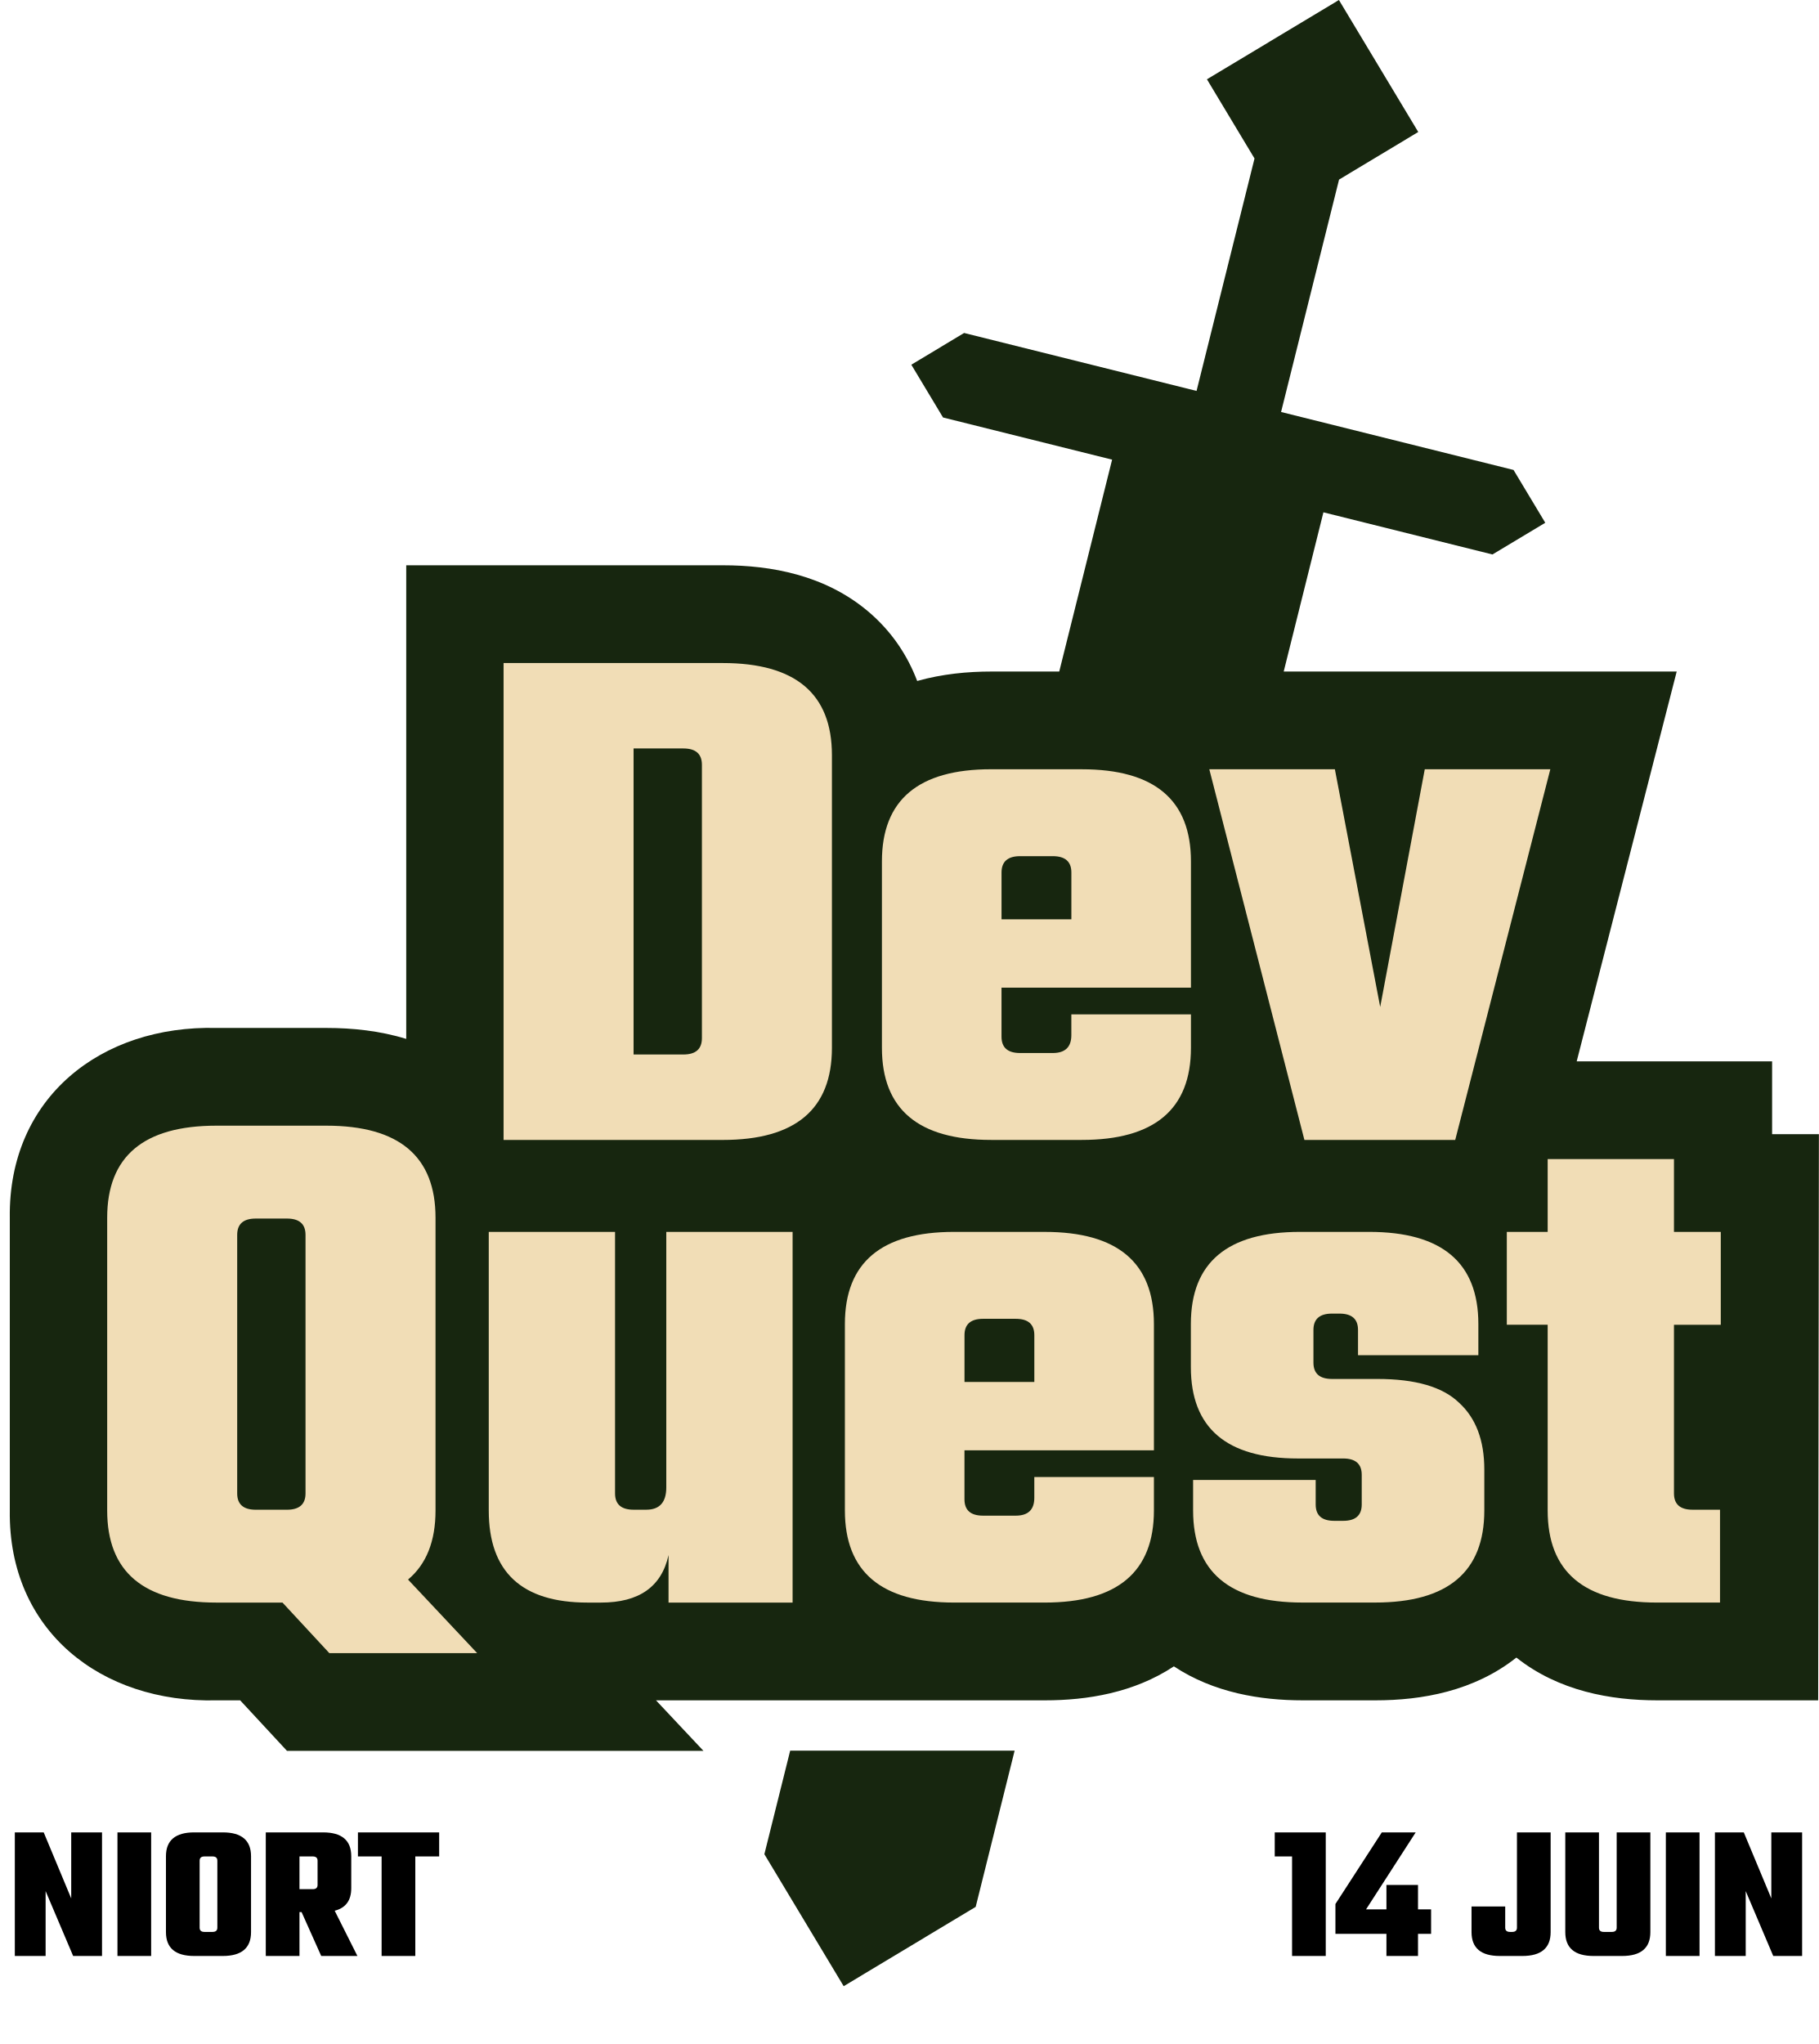
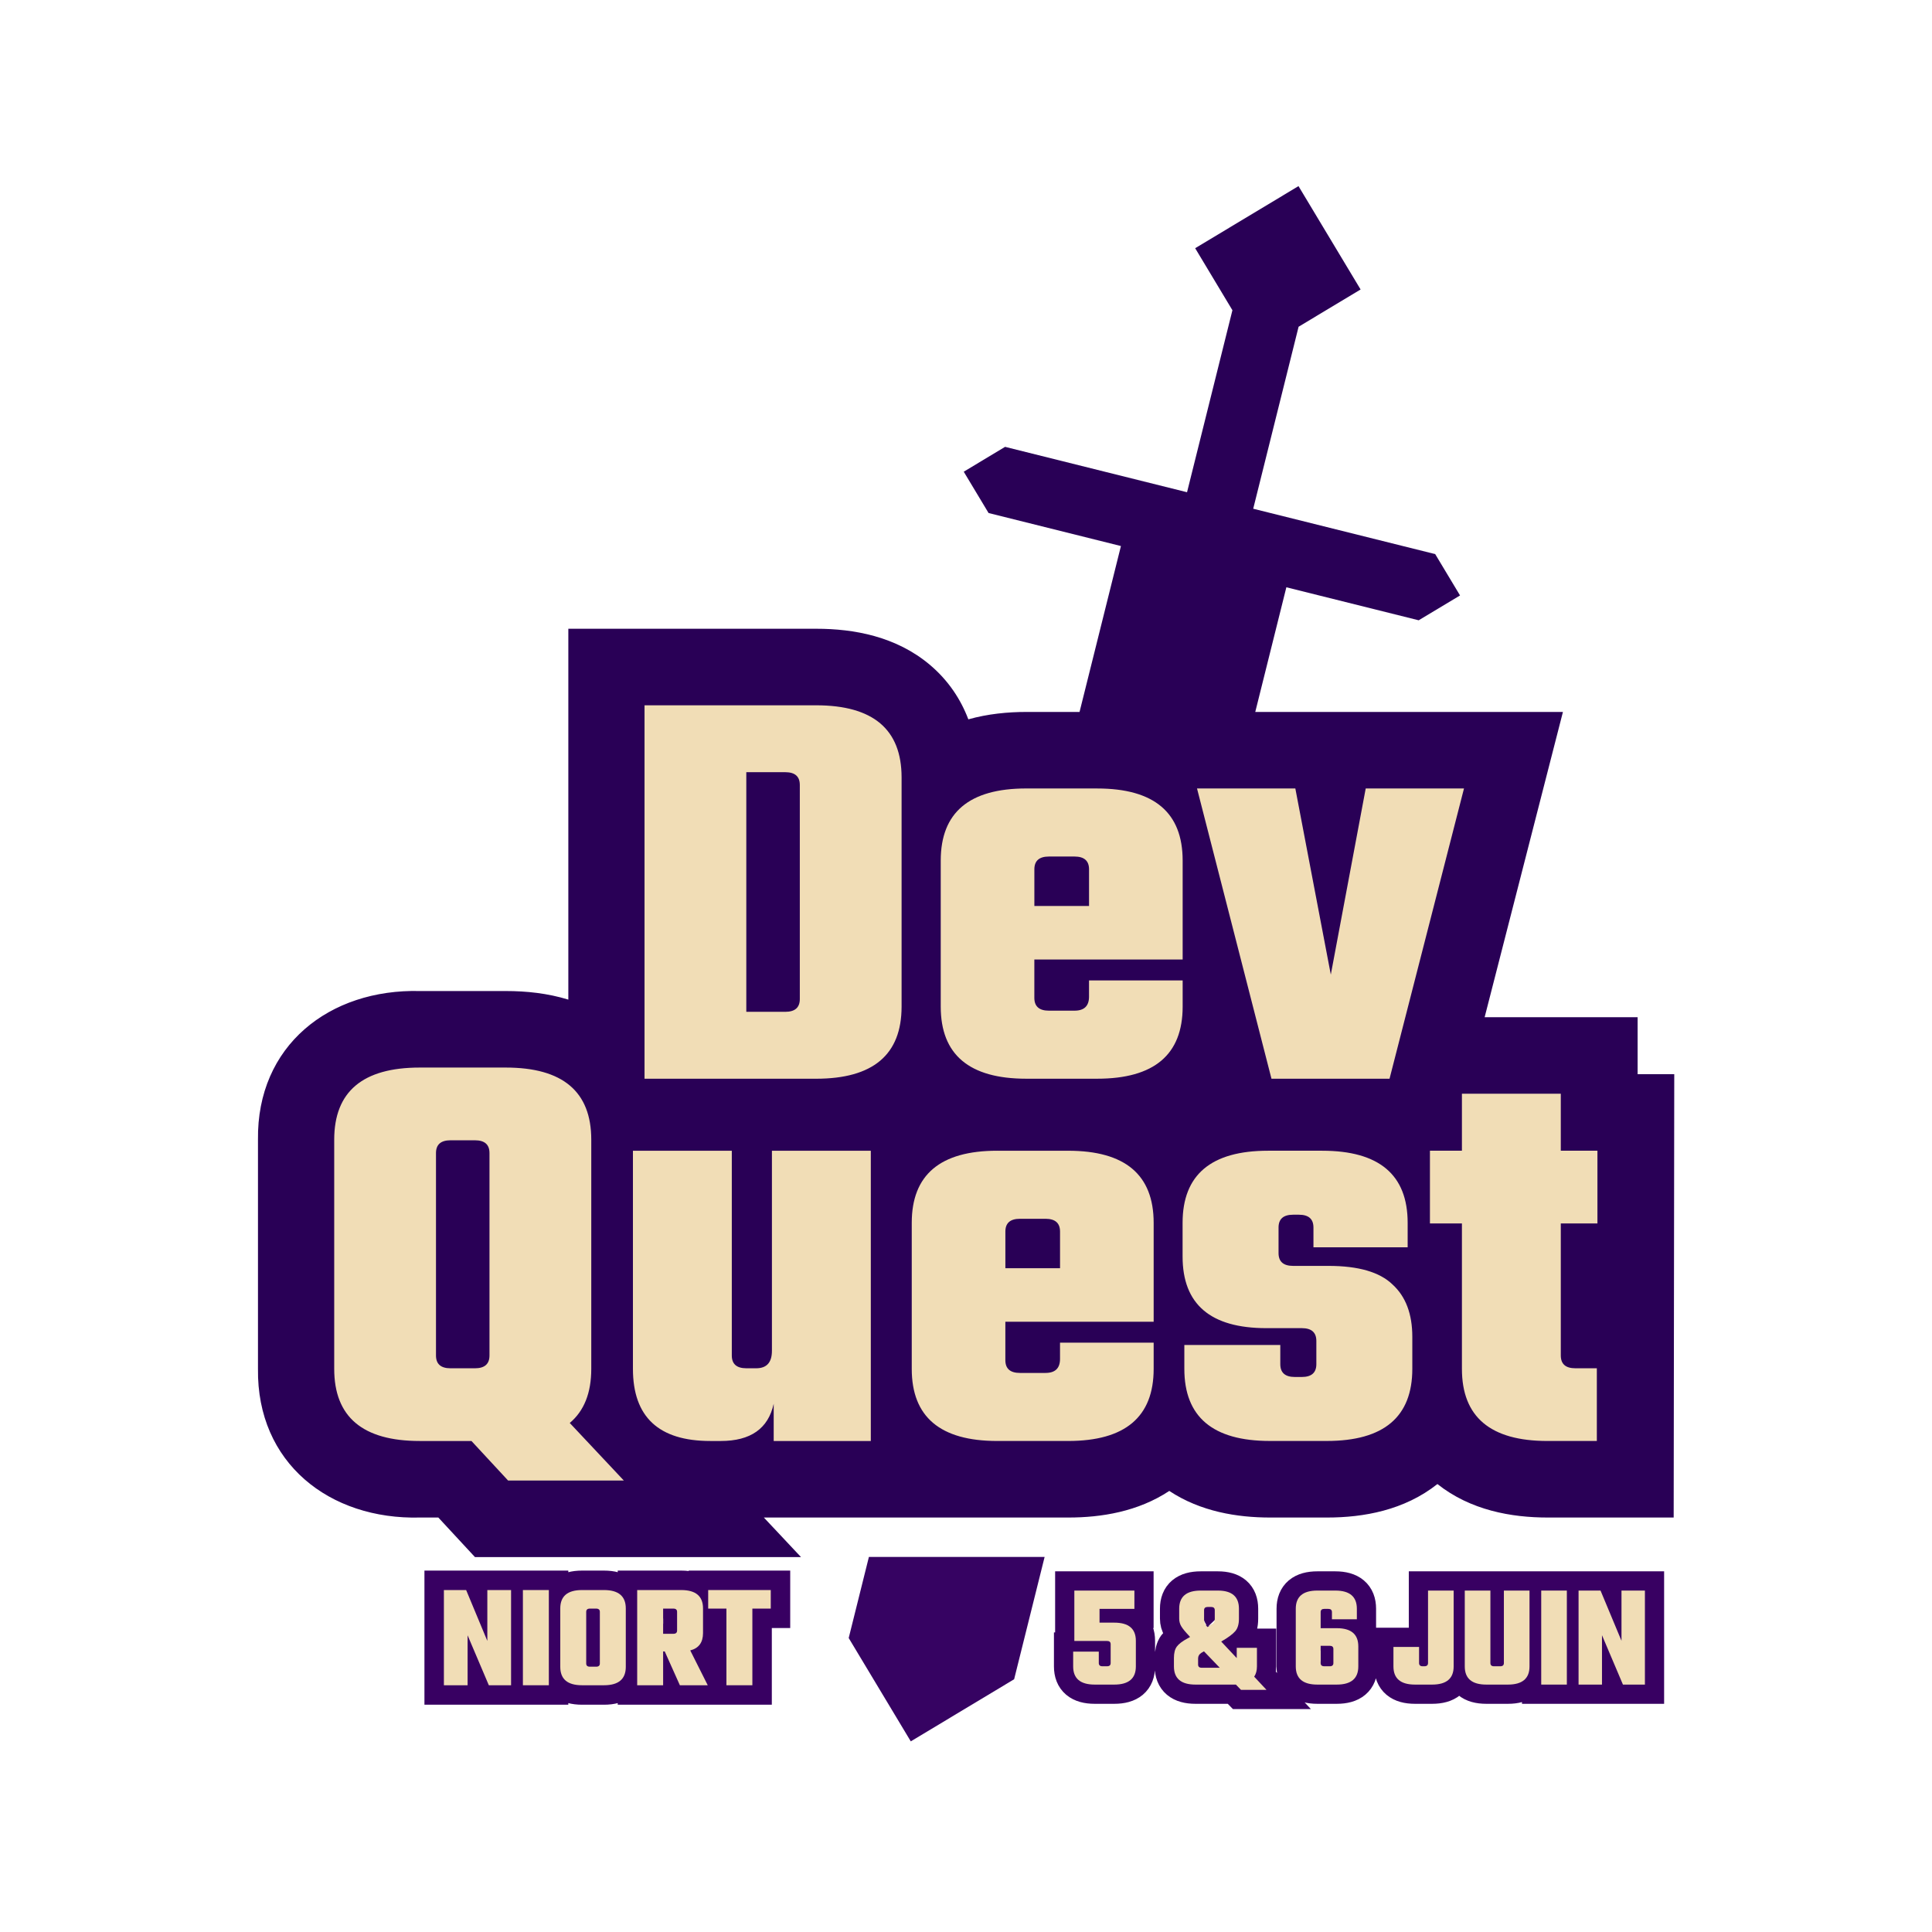
- <svg xmlns="http://www.w3.org/2000/svg" width="186" height="209" viewBox="0 0 186 209" fill="none">
-   <path d="M8.941 117.525L25.779 109.902L45.476 112.125L47.065 64.162H79.469L93.448 73.374H138.243L163.341 74.644L157.94 114.667H177.955L179.861 168.982L95.672 164.853L28.956 173.112L8.941 165.806V117.525Z" fill="#F1DDB6" />
-   <path d="M71.777 78.201V106.153C71.777 107.266 71.144 107.823 69.878 107.823H64.789V76.53H69.878C71.144 76.53 71.777 77.086 71.777 78.201Z" fill="#17260F" />
-   <path d="M109.558 94H102.416V89.214C102.416 88.101 103.049 87.544 104.315 87.544H107.658C108.924 87.544 109.558 88.099 109.558 89.214V94Z" fill="#17260F" />
-   <path d="M24.255 152.701V126.268C24.255 125.155 24.888 124.598 26.154 124.598H29.343C30.61 124.598 31.243 125.153 31.243 126.268V152.701C31.243 153.814 30.61 154.371 29.343 154.371H26.154C24.888 154.371 24.255 153.816 24.255 152.701Z" fill="#17260F" />
-   <path d="M105.77 141.305H98.629V136.519C98.629 135.407 99.262 134.849 100.528 134.849H103.871C105.137 134.849 105.77 135.404 105.77 136.519V141.305Z" fill="#17260F" />
-   <path fill-rule="evenodd" clip-rule="evenodd" d="M135.332 52.385L152.618 56.695L158.018 53.451L154.773 48.052L131.002 42.126L136.931 18.363L145.03 13.496L136.918 0L123.421 8.109L128.286 16.206L122.359 39.972L98.589 34.047L93.191 37.291L96.434 42.688L113.723 46.999L108.318 68.664H101.394C98.947 68.664 96.339 68.913 93.791 69.63C92.802 67.023 91.196 64.562 88.769 62.512C84.364 58.796 78.835 57.801 73.948 57.801H41.541V106.228C38.829 105.393 36.028 105.109 33.411 105.109H22.167C10.314 104.805 0.842 112.256 1.002 124.52V154.447C0.84 166.722 10.325 174.162 22.165 173.86H24.559L29.346 179.025H71.935L67.082 173.86H106.87C111.164 173.86 115.953 173.091 120.04 170.386C124.127 173.091 128.917 173.86 133.21 173.86H140.656C145.392 173.86 150.73 172.925 155.064 169.487C159.397 172.925 164.735 173.86 169.471 173.86H185.924L186 115.969H181.215V108.525H161.232L171.459 68.664H131.271L135.332 52.385ZM73.905 67.796H51.495V116.56H73.905C81.349 116.56 85.072 113.42 85.072 107.141V77.214C85.072 70.936 81.351 67.796 73.905 67.796ZM110.619 78.658H101.352V78.656C93.908 78.656 90.185 81.796 90.185 88.075V107.139C90.185 113.417 93.906 116.558 101.352 116.558H110.619C118.063 116.558 121.786 113.417 121.786 107.139V103.721H109.555V105.849C109.555 107.063 108.922 107.672 107.656 107.672H104.313C103.047 107.672 102.414 107.117 102.414 106.002V100.989H121.786V88.077C121.786 81.798 118.065 78.658 110.619 78.658ZM141.138 102.964L136.504 78.658H123.663L133.388 116.56H148.81L158.535 78.658H145.696L141.138 102.964ZM10.96 154.447C10.96 160.725 14.681 163.865 22.127 163.865H28.888L33.675 169.031H48.793L41.727 161.511C43.6 159.941 44.537 157.587 44.537 154.447V124.52C44.537 118.241 40.817 115.101 33.371 115.101H22.127C14.683 115.101 10.96 118.241 10.96 124.52V154.447ZM81.051 125.963H68.137L68.134 125.961V152.09C68.134 153.609 67.452 154.369 66.084 154.369H64.793C63.527 154.369 62.894 153.814 62.894 152.699V125.963H49.98V154.447C49.98 160.725 53.349 163.865 60.084 163.865H61.453C65.351 163.865 67.657 162.244 68.365 159.004V163.865H81.051V125.963ZM106.832 125.963H97.565V125.961C90.121 125.961 86.398 129.102 86.398 135.38V154.444C86.398 160.723 90.119 163.863 97.565 163.863H106.832C114.276 163.863 117.999 160.723 117.999 154.444V151.026H105.768V153.154C105.768 154.369 105.135 154.977 103.869 154.977H100.526C99.26 154.977 98.626 154.422 98.626 153.307V148.295H117.999V135.382C117.999 129.104 114.278 125.963 106.832 125.963ZM139.25 150.8V153.836C139.25 154.948 138.617 155.506 137.351 155.506H136.44C135.174 155.506 134.541 154.951 134.541 153.836V151.328H122.006V154.442C122.006 160.721 125.726 163.861 133.172 163.861H140.618C148.062 163.861 151.785 160.721 151.785 154.442V150.265C151.785 147.277 150.923 144.999 149.201 143.429C147.531 141.81 144.745 140.999 140.845 140.999H136.211C134.945 140.999 134.312 140.444 134.312 139.329V135.986C134.312 134.874 134.945 134.316 136.211 134.316H136.971C138.237 134.316 138.87 134.871 138.87 135.986V138.569H151.176V135.38C151.176 129.102 147.455 125.961 140.01 125.961H132.944C125.5 125.961 121.777 129.102 121.777 135.38V139.786C121.777 146.016 125.424 149.13 132.717 149.13H137.351C138.617 149.13 139.25 149.685 139.25 150.8ZM171.179 135.458H175.966V125.961H171.179V118.517H158.264V125.961H154.086V135.456H158.264V154.444C158.264 160.723 161.985 163.863 169.431 163.863H175.888V154.369H173.078C171.812 154.369 171.179 153.814 171.179 152.699V135.458Z" fill="#17260F" />
-   <path d="M80.803 179.005H96.87L96.87 179.006L96.87 179.005H103.756L99.773 194.978L99.773 194.978L99.773 194.978L86.274 203.089L78.164 189.592L80.803 179.005Z" fill="#17260F" />
-   <path d="M7.283 187.362H10.433V200H7.48L4.665 193.366V200H1.516V187.362H4.469L7.283 194.114V187.362ZM12.012 187.362H15.457V200H12.012V187.362ZM19.864 187.362H22.777C24.706 187.362 25.671 188.176 25.671 189.803V197.559C25.671 199.186 24.706 200 22.777 200H19.864C17.935 200 16.97 199.186 16.97 197.559V189.803C16.97 188.176 17.935 187.362 19.864 187.362ZM22.226 197.106V190.256C22.226 189.967 22.062 189.823 21.734 189.823H20.907C20.579 189.823 20.415 189.967 20.415 190.256V197.106C20.415 197.395 20.579 197.539 20.907 197.539H21.734C22.062 197.539 22.226 197.395 22.226 197.106ZM30.624 195.512V200H27.179V187.362H33.026C34.955 187.362 35.919 188.176 35.919 189.803V193.071C35.919 194.318 35.355 195.085 34.226 195.374L36.549 200H32.848L30.84 195.512H30.624ZM31.982 189.823H30.624V193.169H31.982C32.31 193.169 32.474 193.025 32.474 192.736V190.256C32.474 189.967 32.31 189.823 31.982 189.823ZM44.909 187.362V189.823H42.468V200H39.023V189.823H36.602V187.362H44.909Z" fill="black" />
-   <path d="M135.571 187.362V200H132.126V189.823H130.354V187.362H135.571ZM146.343 195.236V197.736H145.005V200H141.776V197.736H136.56V194.685L141.304 187.362H144.768L139.69 195.236H141.776V192.736H145.005V195.236H146.343ZM150.478 194.941H153.922V197.106C153.922 197.395 154.086 197.539 154.415 197.539H154.631C154.959 197.539 155.123 197.395 155.123 197.106V187.362H158.568V197.559C158.568 199.186 157.603 200 155.674 200H153.371C151.442 200 150.478 199.186 150.478 197.559V194.941ZM165.321 187.362H168.765V197.559C168.765 199.186 167.801 200 165.872 200H162.958C161.029 200 160.065 199.186 160.065 197.559V187.362H163.51V197.106C163.51 197.395 163.674 197.539 164.002 197.539H164.828C165.156 197.539 165.321 197.395 165.321 197.106V187.362ZM170.349 187.362H173.794V200H170.349V187.362ZM181.134 187.362H184.284V200H181.331L178.516 193.366V200H175.367V187.362H178.319L181.134 194.114V187.362Z" fill="black" />
+ <svg xmlns="http://www.w3.org/2000/svg" width="1024" zoomAndPan="magnify" viewBox="0 0 768 768" height="1024" preserveAspectRatio="xMidYMid meet" version="1.0">
+   <defs>
+     <g />
+     <clipPath id="a48565208d">
+       <path d="M 102 73.645 L 666 73.645 L 666 619 L 102 619 Z M 102 73.645 " clip-rule="nonzero" />
+     </clipPath>
+   </defs>
+   <path fill="#f1ddb6" d="M 126.715 432.352 L 177.957 409.148 L 237.898 415.918 L 242.73 269.91 L 341.348 269.91 L 383.887 297.949 L 520.207 297.949 L 596.586 301.816 L 580.152 423.652 L 641.062 423.652 L 646.859 588.996 L 390.652 576.426 L 187.625 601.566 L 126.715 579.328 Z M 126.715 432.352 " fill-opacity="1" fill-rule="nonzero" />
+   <path fill="#290056" d="M 317.938 312.039 L 317.938 397.133 C 317.938 400.52 316.008 402.215 312.156 402.215 L 296.668 402.215 L 296.668 306.957 L 312.156 306.957 C 316.008 306.957 317.938 308.648 317.938 312.039 Z M 317.938 312.039 " fill-opacity="1" fill-rule="nonzero" />
+   <path fill="#290056" d="M 432.91 360.137 L 411.176 360.137 L 411.176 345.566 C 411.176 342.18 413.105 340.484 416.957 340.484 L 427.133 340.484 C 430.98 340.484 432.91 342.172 432.91 345.566 Z M 432.91 360.137 " fill-opacity="1" fill-rule="nonzero" />
+   <path fill="#290056" d="M 173.312 538.832 L 173.312 458.363 C 173.312 454.977 175.238 453.281 179.094 453.281 L 188.801 453.281 C 192.652 453.281 194.578 454.969 194.578 458.363 L 194.578 538.832 C 194.578 542.219 192.652 543.914 188.801 543.914 L 179.094 543.914 C 175.238 543.914 173.312 542.227 173.312 538.832 Z M 173.312 538.832 " fill-opacity="1" fill-rule="nonzero" />
+   <path fill="#290056" d="M 421.383 504.141 L 399.652 504.141 L 399.652 489.57 C 399.652 486.184 401.578 484.488 405.43 484.488 L 415.605 484.488 C 419.457 484.488 421.383 486.18 421.383 489.57 Z M 421.383 504.141 " fill-opacity="1" fill-rule="nonzero" />
+   <g clip-path="url(#a48565208d)">
+     <path fill="#290056" d="M 511.348 233.453 L 563.953 246.574 L 580.387 236.699 L 570.512 220.262 L 498.172 202.227 L 516.211 129.883 L 540.859 115.07 L 516.172 73.984 L 475.098 98.668 L 489.906 123.32 L 471.867 195.668 L 399.531 177.629 L 383.102 187.508 L 392.973 203.934 L 445.586 217.059 L 429.137 283.008 L 408.066 283.008 C 400.617 283.008 392.684 283.766 384.93 285.949 C 381.922 278.012 377.031 270.523 369.645 264.281 C 356.238 252.973 339.414 249.941 324.543 249.941 L 225.922 249.941 L 225.922 397.363 C 217.668 394.82 209.141 393.953 201.18 393.953 L 166.961 393.953 C 130.887 393.027 102.062 415.711 102.551 453.043 L 102.551 544.145 C 102.059 581.512 130.922 604.164 166.953 603.242 L 174.242 603.242 L 188.809 618.969 L 318.418 618.969 L 303.645 603.242 L 424.73 603.242 C 437.797 603.242 452.375 600.902 464.812 592.668 C 477.25 600.902 491.824 603.242 504.891 603.242 L 527.551 603.242 C 541.965 603.242 558.207 600.395 571.395 589.93 C 584.586 600.395 600.828 603.242 615.238 603.242 L 665.312 603.242 L 665.543 427.016 L 650.98 427.016 L 650.98 404.352 L 590.168 404.352 L 621.289 283.008 L 498.988 283.008 Z M 324.414 280.367 L 256.211 280.367 L 256.211 428.812 L 324.414 428.812 C 347.066 428.812 358.395 419.254 358.395 400.141 L 358.395 309.039 C 358.395 289.926 347.07 280.367 324.414 280.367 Z M 436.141 313.434 L 407.938 313.434 L 407.938 313.426 C 385.285 313.426 373.957 322.984 373.957 342.098 L 373.957 400.137 C 373.957 419.246 385.281 428.805 407.938 428.805 L 436.141 428.805 C 458.793 428.805 470.125 419.246 470.125 400.137 L 470.125 389.73 L 432.902 389.73 L 432.902 396.207 C 432.902 399.906 430.977 401.758 427.125 401.758 L 416.949 401.758 C 413.098 401.758 411.168 400.066 411.168 396.672 L 411.168 381.414 L 470.125 381.414 L 470.125 342.105 C 470.125 322.992 458.801 313.434 436.141 313.434 Z M 529.016 387.422 L 514.918 313.434 L 475.836 313.434 L 505.43 428.812 L 552.363 428.812 L 581.961 313.434 L 542.891 313.434 Z M 132.855 544.145 C 132.855 563.258 144.176 572.816 166.836 572.816 L 187.414 572.816 L 201.98 588.543 L 247.992 588.543 L 226.488 565.652 C 232.188 560.871 235.039 553.707 235.039 544.145 L 235.039 453.043 C 235.039 433.93 223.715 424.371 201.055 424.371 L 166.836 424.371 C 144.184 424.371 132.855 433.93 132.855 453.043 Z M 346.16 457.438 L 306.855 457.438 L 306.852 457.43 L 306.852 536.973 C 306.852 541.598 304.773 543.91 300.609 543.91 L 296.684 543.91 C 292.828 543.91 290.902 542.219 290.902 538.824 L 290.902 457.438 L 251.602 457.438 L 251.602 544.145 C 251.602 563.258 261.855 572.816 282.352 572.816 L 286.516 572.816 C 298.379 572.816 305.398 567.883 307.555 558.02 L 307.555 572.816 L 346.16 572.816 Z M 424.617 457.438 L 396.41 457.438 L 396.41 457.43 C 373.758 457.43 362.434 466.992 362.434 486.105 L 362.434 544.141 C 362.434 563.25 373.754 572.812 396.41 572.812 L 424.617 572.812 C 447.27 572.812 458.598 563.25 458.598 544.141 L 458.598 533.734 L 421.375 533.734 L 421.375 540.211 C 421.375 543.91 419.453 545.762 415.598 545.762 L 405.426 545.762 C 401.57 545.762 399.645 544.07 399.645 540.676 L 399.645 525.418 L 458.598 525.418 L 458.598 486.113 C 458.598 466.996 447.273 457.438 424.617 457.438 Z M 523.27 533.047 L 523.27 542.285 C 523.27 545.672 521.344 547.371 517.492 547.371 L 514.719 547.371 C 510.867 547.371 508.938 545.68 508.938 542.285 L 508.938 534.652 L 470.793 534.652 L 470.793 544.133 C 470.793 563.242 482.113 572.805 504.773 572.805 L 527.434 572.805 C 550.086 572.805 561.418 563.242 561.418 544.133 L 561.418 531.418 C 561.418 522.324 558.797 515.383 553.555 510.605 C 548.473 505.68 539.992 503.211 528.125 503.211 L 514.023 503.211 C 510.168 503.211 508.242 501.52 508.242 498.125 L 508.242 487.949 C 508.242 484.562 510.168 482.867 514.023 482.867 L 516.336 482.867 C 520.188 482.867 522.117 484.555 522.117 487.949 L 522.117 495.812 L 559.566 495.812 L 559.566 486.105 C 559.566 466.992 548.242 457.43 525.582 457.43 L 504.078 457.43 C 481.426 457.43 470.098 466.992 470.098 486.105 L 470.098 499.52 C 470.098 518.48 481.195 527.961 503.391 527.961 L 517.492 527.961 C 521.344 527.961 523.27 529.652 523.27 533.047 Z M 620.441 486.34 L 635.004 486.34 L 635.004 457.43 L 620.441 457.43 L 620.441 434.77 L 581.137 434.77 L 581.137 457.43 L 568.422 457.43 L 568.422 486.336 L 581.137 486.336 L 581.137 544.141 C 581.137 563.25 592.461 572.812 615.117 572.812 L 634.77 572.812 L 634.77 543.91 L 626.219 543.91 C 622.363 543.91 620.441 542.219 620.441 538.824 Z M 620.441 486.34 " fill-opacity="1" fill-rule="evenodd" />
+   </g>
+   <path fill="#360362" d="M 345.402 618.906 L 415.254 618.906 L 403.133 667.531 L 362.051 692.219 L 337.371 651.137 Z M 345.402 618.906 " fill-opacity="1" fill-rule="nonzero" />
+   <path stroke-linecap="butt" transform="matrix(1.11077, 0, 0, 1.11077, 174.0794, 615.485)" fill="none" stroke-linejoin="miter" d="M 17.684 14.931 L 26.17 14.931 L 26.17 49.001 L 18.215 49.001 L 10.626 31.122 L 10.626 49.001 L 2.141 49.001 L 2.141 14.931 L 10.095 14.931 L 17.684 33.13 Z M 30.415 14.931 L 39.702 14.931 L 39.702 49.001 L 30.415 49.001 Z M 51.585 14.931 L 59.435 14.931 C 64.632 14.931 67.231 17.126 67.231 21.511 L 67.231 42.418 C 67.231 46.807 64.632 49.001 59.435 49.001 L 51.585 49.001 C 46.384 49.001 43.785 46.807 43.785 42.418 L 43.785 21.511 C 43.785 17.126 46.384 14.931 51.585 14.931 Z M 57.944 41.201 L 57.944 22.728 C 57.944 21.951 57.504 21.564 56.625 21.564 L 54.395 21.564 C 53.506 21.564 53.062 21.951 53.062 22.728 L 53.062 41.201 C 53.062 41.978 53.506 42.369 54.395 42.369 L 56.625 42.369 C 57.504 42.369 57.944 41.978 57.944 41.201 Z M 80.602 36.9 L 80.602 49.001 L 71.314 49.001 L 71.314 14.931 L 87.065 14.931 C 92.263 14.931 94.865 17.126 94.865 21.511 L 94.865 30.32 C 94.865 33.679 93.343 35.747 90.304 36.524 L 96.575 49.001 L 86.587 49.001 L 81.185 36.9 Z M 84.256 21.564 L 80.602 21.564 L 80.602 30.591 L 84.256 30.591 C 85.145 30.591 85.588 30.204 85.588 29.427 L 85.588 22.728 C 85.588 21.951 85.145 21.564 84.256 21.564 Z M 119.113 14.931 L 119.113 21.564 L 112.53 21.564 L 112.53 49.001 L 103.242 49.001 L 103.242 21.564 L 96.715 21.564 L 96.715 14.931 Z M 119.113 14.931 " stroke="#380062" stroke-width="13.93" stroke-opacity="1" stroke-miterlimit="4" />
+   <g fill="#f1ddb6" fill-opacity="1">
+     <g transform="translate(174.0967, 669.9127)">
+       <g>
+         <path d="M 19.625 -37.844 L 29.062 -37.844 L 29.062 0 L 20.219 0 L 11.781 -19.859 L 11.781 0 L 2.359 0 L 2.359 -37.844 L 11.203 -37.844 L 19.625 -17.625 Z M 19.625 -37.844 " />
+       </g>
+     </g>
+   </g>
+   <g fill="#f1ddb6" fill-opacity="1">
+     <g transform="translate(205.5027, 669.9127)">
+       <g>
+         <path d="M 2.359 -37.844 L 12.672 -37.844 L 12.672 0 L 2.359 0 Z M 2.359 -37.844 " />
+       </g>
+     </g>
+   </g>
+   <g fill="#f1ddb6" fill-opacity="1">
+     <g transform="translate(220.5281, 669.9127)">
+       <g>
+         <path d="M 10.844 -37.844 L 19.562 -37.844 C 25.344 -37.844 28.234 -35.406 28.234 -30.531 L 28.234 -7.312 C 28.234 -2.438 25.344 0 19.562 0 L 10.844 0 C 5.07 0 2.188 -2.438 2.188 -7.312 L 2.188 -30.531 C 2.188 -35.406 5.07 -37.844 10.844 -37.844 Z M 17.922 -8.656 L 17.922 -29.172 C 17.922 -30.035 17.426 -30.469 16.438 -30.469 L 13.969 -30.469 C 12.988 -30.469 12.5 -30.035 12.5 -29.172 L 12.5 -8.656 C 12.5 -7.801 12.988 -7.375 13.969 -7.375 L 16.438 -7.375 C 17.426 -7.375 17.922 -7.801 17.922 -8.656 Z M 17.922 -8.656 " />
+       </g>
+     </g>
+   </g>
+   <g fill="#f1ddb6" fill-opacity="1">
+     <g transform="translate(250.9323, 669.9127)">
+       <g>
+         <path d="M 12.672 -13.438 L 12.672 0 L 2.359 0 L 2.359 -37.844 L 19.859 -37.844 C 25.641 -37.844 28.531 -35.406 28.531 -30.531 L 28.531 -20.75 C 28.531 -17.008 26.836 -14.707 23.453 -13.844 L 30.406 0 L 19.328 0 L 13.312 -13.438 Z M 16.734 -30.469 L 12.672 -30.469 L 12.672 -20.453 L 16.734 -20.453 C 17.723 -20.453 18.219 -20.883 18.219 -21.75 L 18.219 -29.172 C 18.219 -30.035 17.723 -30.469 16.734 -30.469 Z M 16.734 -30.469 " />
+       </g>
+     </g>
+   </g>
+   <g fill="#f1ddb6" fill-opacity="1">
+     <g transform="translate(281.2187, 669.9127)">
+       <g>
+         <path d="M 25.172 -37.844 L 25.172 -30.469 L 17.859 -30.469 L 17.859 0 L 7.547 0 L 7.547 -30.469 L 0.297 -30.469 L 0.297 -37.844 Z M 25.172 -37.844 " />
+       </g>
+     </g>
+   </g>
+   <g fill="#f1ddb6" fill-opacity="1">
+     <g transform="translate(306.6776, 669.9127)">
+       <g />
+     </g>
+   </g>
+   <path stroke-linecap="butt" transform="matrix(0.651716, 0, 0, 0.651716, 424.2703, 615.5575)" fill="none" stroke-linejoin="miter" d="M 19.653 45.207 L 28.679 45.207 C 37.43 45.207 41.806 48.899 41.806 56.283 L 41.806 71.921 C 41.806 79.306 37.43 82.998 28.679 82.998 L 16.704 82.998 C 7.953 82.998 3.577 79.306 3.577 71.921 L 3.577 62.895 L 19.215 62.895 L 19.215 69.871 C 19.215 71.178 19.958 71.831 21.439 71.831 L 24.208 71.831 C 25.688 71.831 26.432 71.178 26.432 69.871 L 26.432 58.357 C 26.432 57.033 25.688 56.373 24.208 56.373 L 4.296 56.373 L 4.296 25.643 L 40.913 25.643 L 40.913 36.81 L 19.653 36.81 Z M 102.804 82.998 L 78.164 82.998 C 69.407 82.998 65.032 79.306 65.032 71.921 L 65.032 66.755 C 65.032 63.77 65.613 61.48 66.776 59.88 C 67.939 58.267 70.156 56.565 73.429 54.779 L 74.849 53.97 L 74.496 53.514 C 72.116 51.015 70.474 49.037 69.569 47.58 C 68.682 46.13 68.238 44.536 68.238 42.803 L 68.238 36.72 C 68.238 29.335 72.614 25.643 81.371 25.643 L 91.836 25.643 C 100.413 25.643 104.704 29.335 104.704 36.72 L 104.704 42.803 C 104.704 46.076 103.985 48.575 102.547 50.308 C 100.946 52.214 98.057 54.359 93.886 56.739 L 103.35 66.838 L 103.35 60.581 L 115.673 60.581 L 115.673 71.921 C 115.673 74.421 115.11 76.506 113.971 78.179 L 121.499 86.204 L 105.945 86.204 Z M 83.438 37.613 L 83.438 43.415 C 83.438 44.973 84.122 46.46 85.488 47.886 C 87.221 46.945 88.395 46.172 89.025 45.578 C 89.648 44.979 89.96 44.146 89.96 43.067 L 89.96 37.613 C 89.96 36.306 89.211 35.653 87.712 35.653 L 85.662 35.653 C 84.182 35.653 83.438 36.306 83.438 37.613 Z M 82 72.73 L 92.993 72.73 L 83.355 62.715 L 81.826 63.614 C 80.46 64.453 79.776 65.592 79.776 67.012 L 79.776 70.764 C 79.776 72.071 80.52 72.73 82 72.73 Z M 154.543 48.605 L 164.355 48.605 C 173.124 48.605 177.505 52.298 177.505 59.688 L 177.505 71.921 C 177.505 79.306 173.124 82.998 164.355 82.998 L 152.493 82.998 C 143.736 82.998 139.361 79.306 139.361 71.921 L 139.361 36.72 C 139.361 29.335 143.736 25.643 152.493 25.643 L 163.462 25.643 C 172.231 25.643 176.612 29.335 176.612 36.72 L 176.612 43.157 L 161.412 43.157 L 161.412 38.77 C 161.412 37.463 160.669 36.81 159.188 36.81 L 156.767 36.81 C 155.28 36.81 154.543 37.463 154.543 38.77 Z M 162.305 69.871 L 162.305 61.3 C 162.305 59.994 161.562 59.334 160.081 59.334 L 154.543 59.334 L 154.543 69.871 C 154.543 71.178 155.28 71.831 156.767 71.831 L 160.081 71.831 C 161.562 71.831 162.305 71.178 162.305 69.871 Z M 198.933 60.035 L 214.571 60.035 L 214.571 69.871 C 214.571 71.178 215.314 71.831 216.794 71.831 L 217.777 71.831 C 219.276 71.831 220.025 71.178 220.025 69.871 L 220.025 25.643 L 235.639 25.643 L 235.639 71.921 C 235.639 79.306 231.263 82.998 222.512 82.998 L 212.065 82.998 C 203.308 82.998 198.933 79.306 198.933 71.921 Z M 266.279 25.643 L 281.917 25.643 L 281.917 71.921 C 281.917 79.306 277.536 82.998 268.785 82.998 L 255.568 82.998 C 246.817 82.998 242.442 79.306 242.442 71.921 L 242.442 25.643 L 258.08 25.643 L 258.08 69.871 C 258.08 71.178 258.817 71.831 260.303 71.831 L 264.055 71.831 C 265.536 71.831 266.279 71.178 266.279 69.871 Z M 289.068 25.643 L 304.705 25.643 L 304.705 82.998 L 289.068 82.998 Z M 338.019 25.643 L 352.302 25.643 L 352.302 82.998 L 338.912 82.998 L 326.133 52.903 L 326.133 82.998 L 311.85 82.998 L 311.85 25.643 L 325.24 25.643 L 338.019 56.283 Z M 338.019 25.643 " stroke="#380062" stroke-width="23.45" stroke-opacity="1" stroke-miterlimit="4" />
+   <g fill="#f1ddb6" fill-opacity="1">
+     <g transform="translate(424.2703, 669.6499)">
+       <g>
+         <path d="M 12.812 -24.625 L 18.688 -24.625 C 24.395 -24.625 27.25 -22.219 27.25 -17.406 L 27.25 -7.219 C 27.25 -2.406 24.395 0 18.688 0 L 10.891 0 C 5.18 0 2.328 -2.406 2.328 -7.219 L 2.328 -13.094 L 12.516 -13.094 L 12.516 -8.562 C 12.516 -7.707 13 -7.281 13.969 -7.281 L 15.781 -7.281 C 16.75 -7.281 17.234 -7.707 17.234 -8.562 L 17.234 -16.062 C 17.234 -16.914 16.75 -17.344 15.781 -17.344 L 2.797 -17.344 L 2.797 -37.375 L 26.672 -37.375 L 26.672 -30.094 L 12.812 -30.094 Z M 12.812 -24.625 " />
+       </g>
+     </g>
+   </g>
+   <g fill="#f1ddb6" fill-opacity="1">
+     <g transform="translate(453.2621, 669.6499)">
+       <g />
+     </g>
+   </g>
+   <g fill="#f1ddb6" fill-opacity="1">
+     <g transform="translate(464.9054, 669.6499)">
+       <g>
+         <path d="M 26.375 0 L 10.312 0 C 4.602 0 1.75 -2.406 1.75 -7.219 L 1.75 -10.594 C 1.75 -12.531 2.125 -14.023 2.875 -15.078 C 3.633 -16.129 5.082 -17.234 7.219 -18.391 L 8.156 -18.922 L 7.922 -19.219 C 6.367 -20.844 5.301 -22.129 4.719 -23.078 C 4.133 -24.035 3.844 -25.078 3.844 -26.203 L 3.844 -30.156 C 3.844 -34.969 6.695 -37.375 12.406 -37.375 L 19.219 -37.375 C 24.801 -37.375 27.594 -34.969 27.594 -30.156 L 27.594 -26.203 C 27.594 -24.066 27.129 -22.438 26.203 -21.312 C 25.148 -20.062 23.266 -18.66 20.547 -17.109 L 26.719 -10.531 L 26.719 -14.609 L 34.75 -14.609 L 34.75 -7.219 C 34.75 -5.594 34.383 -4.234 33.656 -3.141 L 38.547 2.094 L 28.406 2.094 Z M 13.734 -29.578 L 13.734 -25.797 C 13.734 -24.785 14.18 -23.812 15.078 -22.875 C 16.203 -23.5 16.969 -24.004 17.375 -24.391 C 17.781 -24.773 17.984 -25.32 17.984 -26.031 L 17.984 -29.578 C 17.984 -30.43 17.5 -30.859 16.531 -30.859 L 15.188 -30.859 C 14.219 -30.859 13.734 -30.43 13.734 -29.578 Z M 12.812 -6.688 L 19.969 -6.688 L 13.688 -13.219 L 12.688 -12.641 C 11.801 -12.086 11.359 -11.348 11.359 -10.422 L 11.359 -7.969 C 11.359 -7.113 11.844 -6.688 12.812 -6.688 Z M 12.812 -6.688 " />
+       </g>
+     </g>
+   </g>
+   <g fill="#f1ddb6" fill-opacity="1">
+     <g transform="translate(501.2907, 669.6499)">
+       <g />
+     </g>
+   </g>
+   <g fill="#f1ddb6" fill-opacity="1">
+     <g transform="translate(512.934, 669.6499)">
+       <g>
+         <path d="M 12.047 -22.422 L 18.453 -22.422 C 24.16 -22.422 27.016 -20.008 27.016 -15.188 L 27.016 -7.219 C 27.016 -2.406 24.16 0 18.453 0 L 10.719 0 C 5.008 0 2.156 -2.406 2.156 -7.219 L 2.156 -30.156 C 2.156 -34.969 5.008 -37.375 10.719 -37.375 L 17.875 -37.375 C 23.582 -37.375 26.438 -34.969 26.438 -30.156 L 26.438 -25.969 L 16.531 -25.969 L 16.531 -28.812 C 16.531 -29.664 16.047 -30.094 15.078 -30.094 L 13.5 -30.094 C 12.531 -30.094 12.047 -29.664 12.047 -28.812 Z M 17.109 -8.562 L 17.109 -14.141 C 17.109 -14.992 16.625 -15.422 15.656 -15.422 L 12.047 -15.422 L 12.047 -8.562 C 12.047 -7.707 12.531 -7.281 13.5 -7.281 L 15.656 -7.281 C 16.625 -7.281 17.109 -7.707 17.109 -8.562 Z M 17.109 -8.562 " />
+       </g>
+     </g>
+   </g>
+   <g fill="#f1ddb6" fill-opacity="1">
+     <g transform="translate(541.6929, 669.6499)">
+       <g />
+     </g>
+   </g>
+   <g fill="#f1ddb6" fill-opacity="1">
+     <g transform="translate(553.3362, 669.6499)">
+       <g>
+         <path d="M 0.578 -14.969 L 10.766 -14.969 L 10.766 -8.562 C 10.766 -7.707 11.25 -7.281 12.219 -7.281 L 12.859 -7.281 C 13.836 -7.281 14.328 -7.707 14.328 -8.562 L 14.328 -37.375 L 24.516 -37.375 L 24.516 -7.219 C 24.516 -2.406 21.66 0 15.953 0 L 9.141 0 C 3.43 0 0.578 -2.406 0.578 -7.219 Z M 0.578 -14.969 " />
+       </g>
+     </g>
+   </g>
+   <g fill="#f1ddb6" fill-opacity="1">
+     <g transform="translate(579.9412, 669.6499)">
+       <g>
+         <path d="M 17.875 -37.375 L 28.062 -37.375 L 28.062 -7.219 C 28.062 -2.406 25.207 0 19.5 0 L 10.891 0 C 5.18 0 2.328 -2.406 2.328 -7.219 L 2.328 -37.375 L 12.516 -37.375 L 12.516 -8.562 C 12.516 -7.707 13 -7.281 13.969 -7.281 L 16.422 -7.281 C 17.391 -7.281 17.875 -7.707 17.875 -8.562 Z M 17.875 -37.375 " />
+       </g>
+     </g>
+   </g>
+   <g fill="#f1ddb6" fill-opacity="1">
+     <g transform="translate(610.3302, 669.6499)">
+       <g>
+         <path d="M 2.328 -37.375 L 12.516 -37.375 L 12.516 0 L 2.328 0 Z M 2.328 -37.375 " />
+       </g>
+     </g>
+   </g>
+   <g fill="#f1ddb6" fill-opacity="1">
+     <g transform="translate(625.1754, 669.6499)">
+       <g>
+         <path d="M 19.391 -37.375 L 28.703 -37.375 L 28.703 0 L 19.969 0 L 11.641 -19.625 L 11.641 0 L 2.328 0 L 2.328 -37.375 L 11.062 -37.375 L 19.391 -17.406 Z M 19.391 -37.375 " />
+       </g>
+     </g>
+   </g>
</svg>
